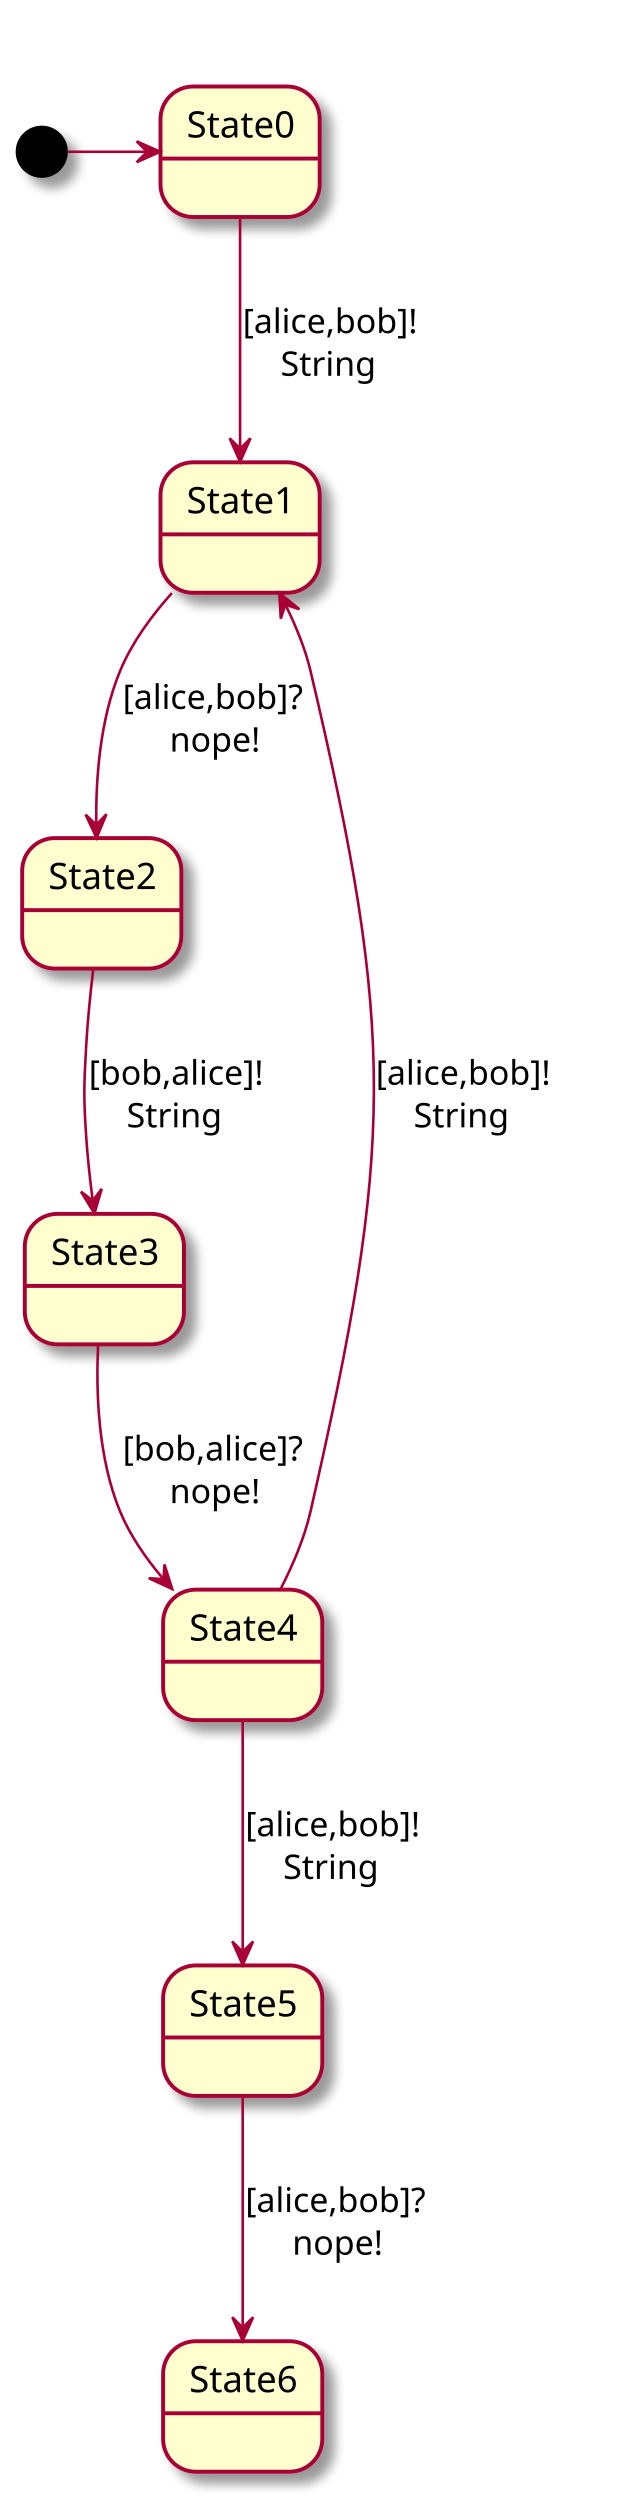
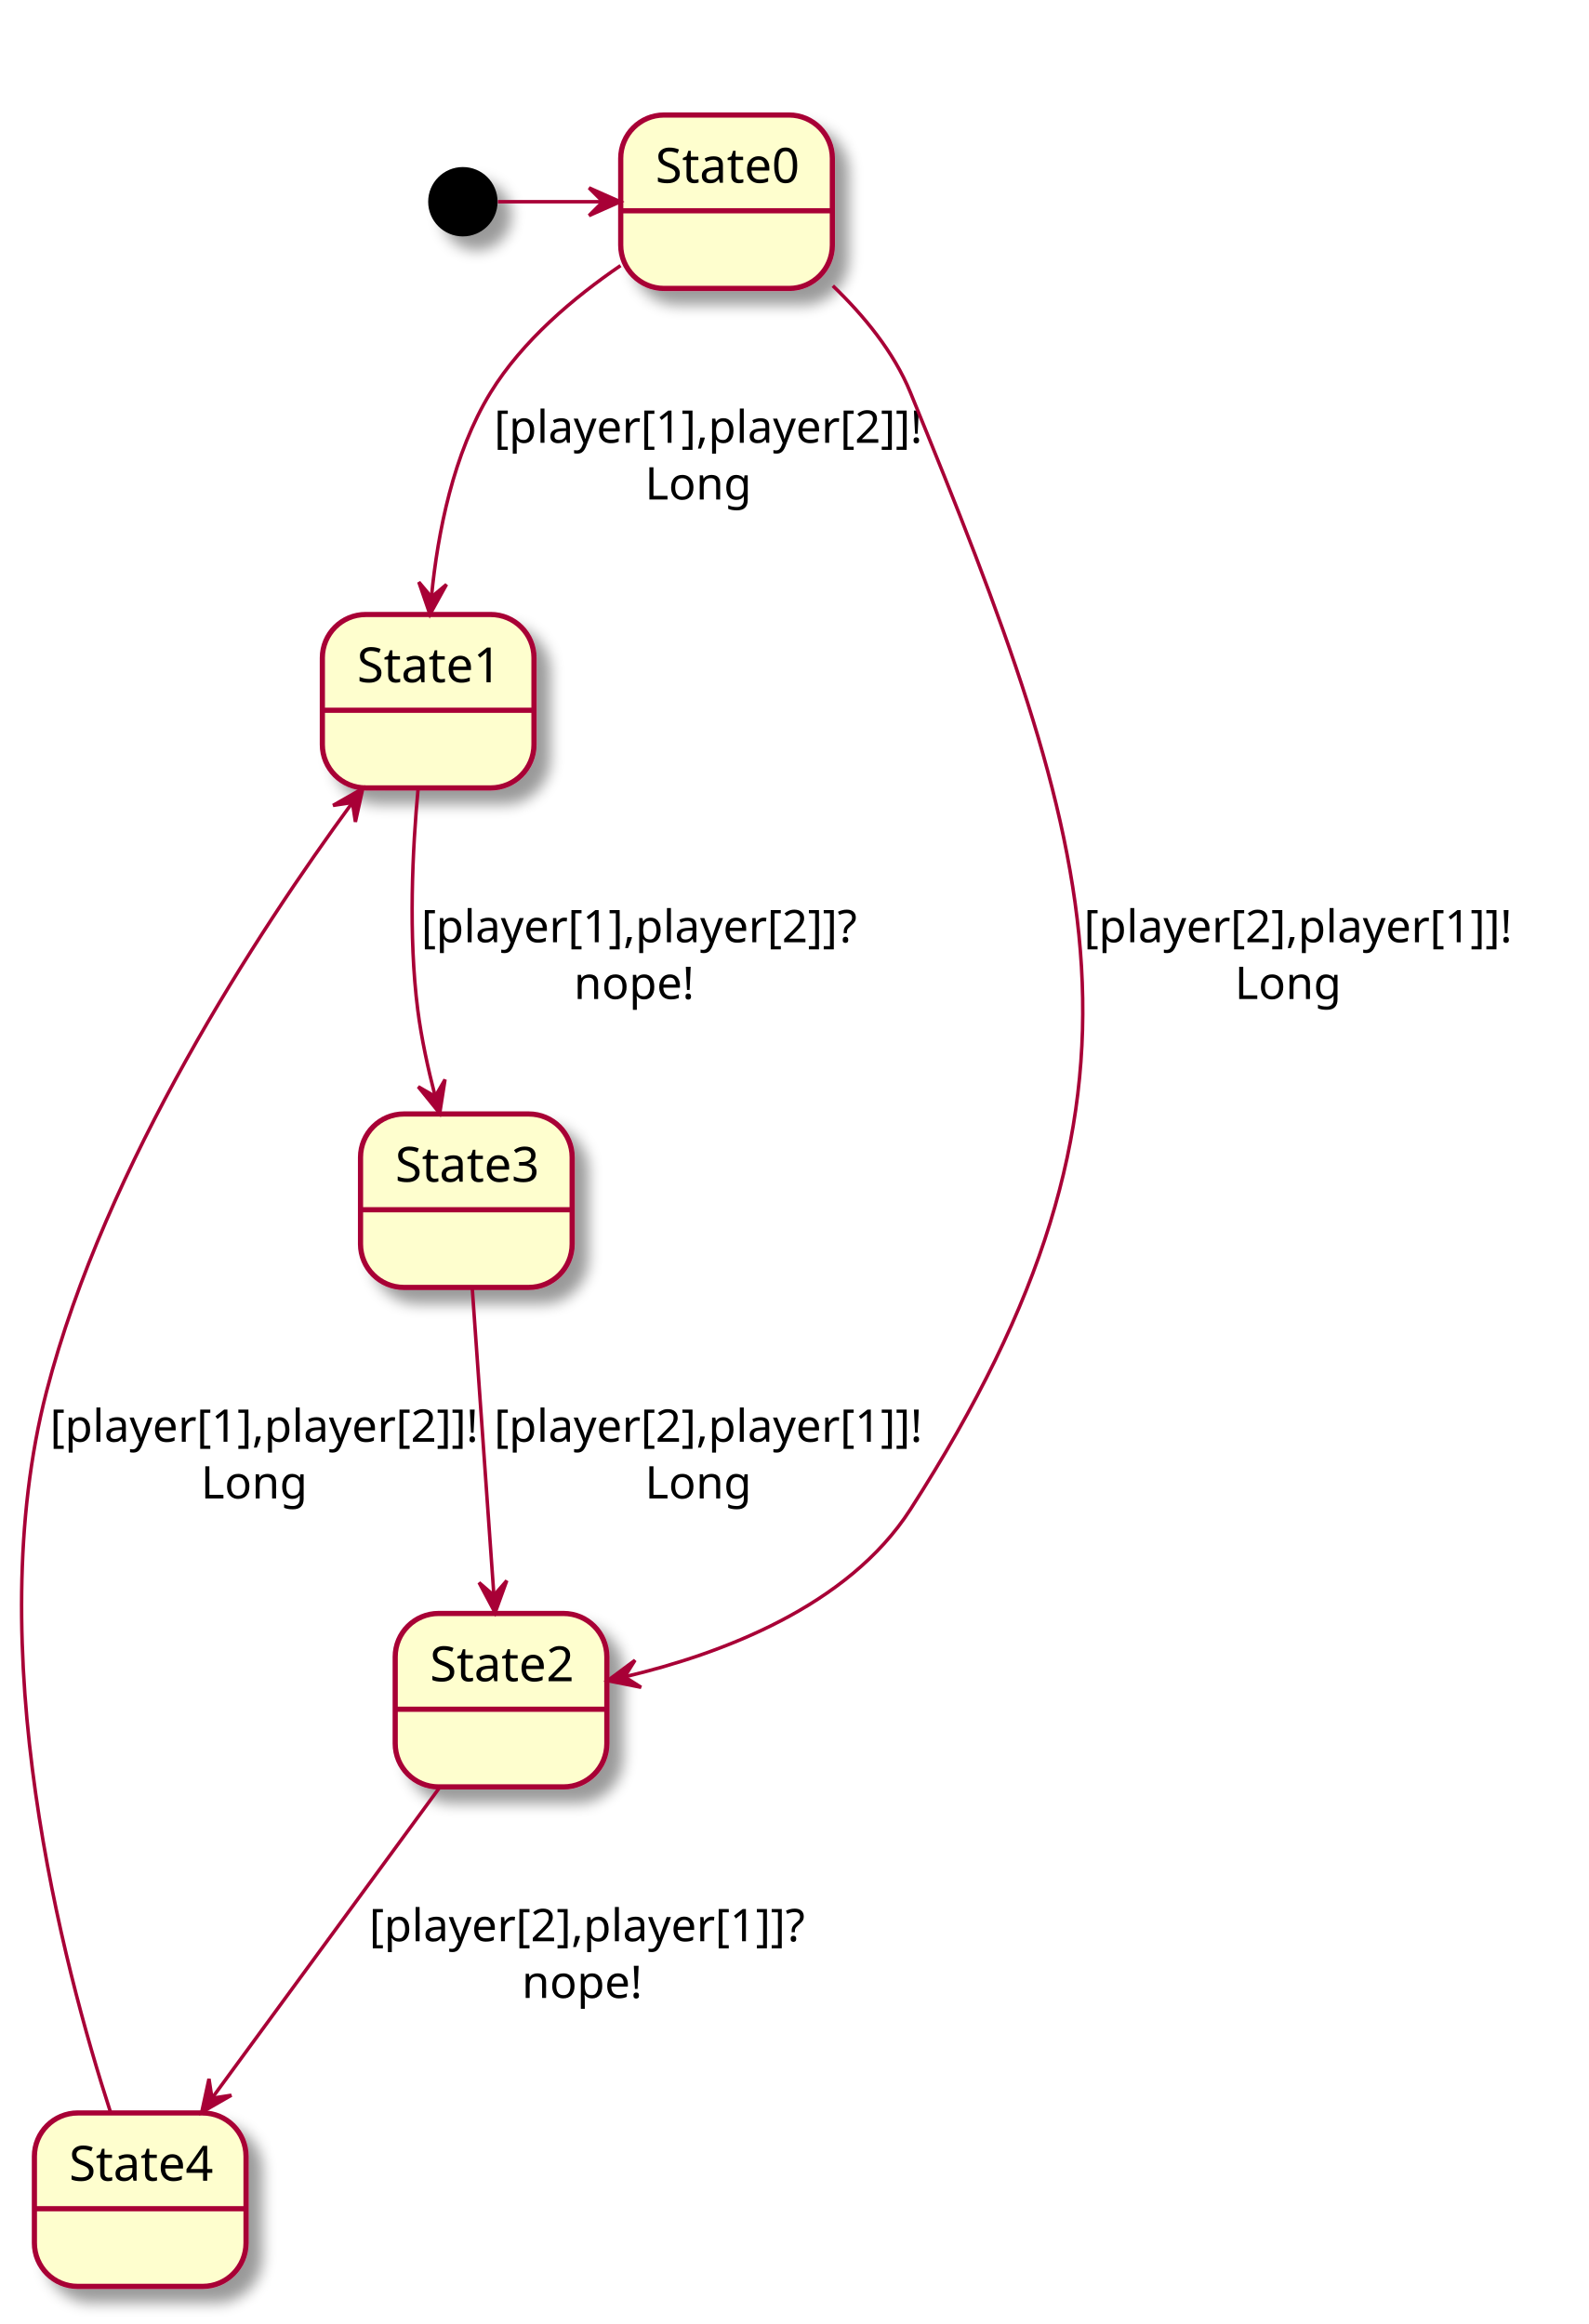
- <svg xmlns="http://www.w3.org/2000/svg" contentScriptType="application/ecmascript" contentStyleType="text/css" height="958px" preserveAspectRatio="none" style="width:238px;height:958px;" version="1.1" viewBox="0 0 238 958" width="238px" zoomAndPan="magnify">
+ <svg xmlns="http://www.w3.org/2000/svg" contentScriptType="application/ecmascript" contentStyleType="text/css" height="670px" preserveAspectRatio="none" style="width:458px;height:670px;" version="1.1" viewBox="0 0 458 670" width="458px" zoomAndPan="magnify">
  <defs>
-     <filter height="300%" id="f1ku6dh8wigf3r" width="300%" x="-1" y="-1">
+     <filter height="300%" id="f2g73y0tjzslh" width="300%" x="-1" y="-1">
      <feGaussianBlur result="blurOut" stdDeviation="2.0" />
      <feColorMatrix in="blurOut" result="blurOut2" type="matrix" values="0 0 0 0 0 0 0 0 0 0 0 0 0 0 0 0 0 0 .4 0" />
      <feOffset dx="4.0" dy="4.0" in="blurOut2" result="blurOut3" />
      <feBlend in="SourceGraphic" in2="blurOut3" mode="normal" />
    </filter>
  </defs>
  <g>
-     <text fill="#888888" font-family="sans-serif" font-size="10" lengthAdjust="spacingAndGlyphs" textLength="0" x="226" y="10.381" />
-     <text fill="#888888" font-family="sans-serif" font-size="10" lengthAdjust="spacingAndGlyphs" textLength="0" x="226" y="22.959" />
-     <ellipse cx="16" cy="58.156" fill="#000000" filter="url(#f1ku6dh8wigf3r)" rx="10" ry="10" style="stroke: none; stroke-width: 1.0;" />
-     <rect fill="#FEFECE" filter="url(#f1ku6dh8wigf3r)" height="50" rx="12.5" ry="12.5" style="stroke: #A80036; stroke-width: 1.5;" width="61" x="61.5" y="33.156" />
-     <line style="stroke: #A80036; stroke-width: 1.5;" x1="61.5" x2="122.5" y1="60.766" y2="60.766" />
-     <text fill="#000000" font-family="sans-serif" font-size="14" lengthAdjust="spacingAndGlyphs" textLength="41" x="71.5" y="52.69">State0</text>
-     <rect fill="#FEFECE" filter="url(#f1ku6dh8wigf3r)" height="50" rx="12.5" ry="12.5" style="stroke: #A80036; stroke-width: 1.5;" width="61" x="61.5" y="177.156" />
-     <line style="stroke: #A80036; stroke-width: 1.5;" x1="61.5" x2="122.5" y1="204.766" y2="204.766" />
-     <text fill="#000000" font-family="sans-serif" font-size="14" lengthAdjust="spacingAndGlyphs" textLength="41" x="71.5" y="196.69">State1</text>
-     <rect fill="#FEFECE" filter="url(#f1ku6dh8wigf3r)" height="50" rx="12.5" ry="12.5" style="stroke: #A80036; stroke-width: 1.5;" width="61" x="8.5" y="321.156" />
-     <line style="stroke: #A80036; stroke-width: 1.5;" x1="8.5" x2="69.5" y1="348.766" y2="348.766" />
-     <text fill="#000000" font-family="sans-serif" font-size="14" lengthAdjust="spacingAndGlyphs" textLength="41" x="18.5" y="340.69">State2</text>
-     <rect fill="#FEFECE" filter="url(#f1ku6dh8wigf3r)" height="50" rx="12.5" ry="12.5" style="stroke: #A80036; stroke-width: 1.5;" width="61" x="9.5" y="465.156" />
-     <line style="stroke: #A80036; stroke-width: 1.5;" x1="9.5" x2="70.5" y1="492.766" y2="492.766" />
-     <text fill="#000000" font-family="sans-serif" font-size="14" lengthAdjust="spacingAndGlyphs" textLength="41" x="19.5" y="484.69">State3</text>
-     <rect fill="#FEFECE" filter="url(#f1ku6dh8wigf3r)" height="50" rx="12.5" ry="12.5" style="stroke: #A80036; stroke-width: 1.5;" width="61" x="62.5" y="609.156" />
-     <line style="stroke: #A80036; stroke-width: 1.5;" x1="62.5" x2="123.5" y1="636.766" y2="636.766" />
-     <text fill="#000000" font-family="sans-serif" font-size="14" lengthAdjust="spacingAndGlyphs" textLength="41" x="72.5" y="628.689">State4</text>
-     <rect fill="#FEFECE" filter="url(#f1ku6dh8wigf3r)" height="50" rx="12.5" ry="12.5" style="stroke: #A80036; stroke-width: 1.5;" width="61" x="62.5" y="753.156" />
-     <line style="stroke: #A80036; stroke-width: 1.5;" x1="62.5" x2="123.5" y1="780.766" y2="780.766" />
-     <text fill="#000000" font-family="sans-serif" font-size="14" lengthAdjust="spacingAndGlyphs" textLength="41" x="72.5" y="772.689">State5</text>
-     <rect fill="#FEFECE" filter="url(#f1ku6dh8wigf3r)" height="50" rx="12.5" ry="12.5" style="stroke: #A80036; stroke-width: 1.5;" width="61" x="62.5" y="897.156" />
-     <line style="stroke: #A80036; stroke-width: 1.5;" x1="62.5" x2="123.5" y1="924.766" y2="924.766" />
-     <text fill="#000000" font-family="sans-serif" font-size="14" lengthAdjust="spacingAndGlyphs" textLength="41" x="72.5" y="916.689">State6</text>
-     <path d="M26.094,58.156 C36.105,58.156 46.117,58.156 56.129,58.156 " fill="none" id="*start-&gt;State0" style="stroke: #A80036; stroke-width: 1.0;" />
-     <polygon fill="#A80036" points="61.364,58.156,52.364,54.156,56.364,58.156,52.364,62.156,61.364,58.156" style="stroke: #A80036; stroke-width: 1.0;" />
-     <path d="M92,83.244 C92,107.724 92,145.672 92,171.873 " fill="none" id="State0-&gt;State1" style="stroke: #A80036; stroke-width: 1.0;" />
-     <polygon fill="#A80036" points="92,176.949,96,167.949,92,171.949,88,167.949,92,176.949" style="stroke: #A80036; stroke-width: 1.0;" />
-     <text fill="#000000" font-family="sans-serif" font-size="13" lengthAdjust="spacingAndGlyphs" textLength="63" x="93" y="127.651">[alice,bob]!</text>
-     <text fill="#000000" font-family="sans-serif" font-size="13" lengthAdjust="spacingAndGlyphs" textLength="34" x="107.5" y="144.003">String</text>
-     <path d="M65.854,227.269 C58.121,235.907 50.522,246.232 46,257.156 C38.35,275.636 36.681,298.143 36.882,315.769 " fill="none" id="State1-&gt;State2" style="stroke: #A80036; stroke-width: 1.0;" />
-     <polygon fill="#A80036" points="37,321.072,40.799,311.985,36.889,316.074,32.801,312.164,37,321.072" style="stroke: #A80036; stroke-width: 1.0;" />
-     <text fill="#000000" font-family="sans-serif" font-size="13" lengthAdjust="spacingAndGlyphs" textLength="67" x="47" y="271.651">[alice,bob]?</text>
-     <text fill="#000000" font-family="sans-serif" font-size="13" lengthAdjust="spacingAndGlyphs" textLength="31" x="65" y="288.003">nope!</text>
-     <path d="M35.74,371.301 C34.634,380.612 33.542,391.361 33,401.156 C32.164,416.244 32.027,420.076 33,435.156 C33.514,443.128 34.452,451.72 35.477,459.655 " fill="none" id="State2-&gt;State3" style="stroke: #A80036; stroke-width: 1.0;" />
-     <polygon fill="#A80036" points="36.197,465.028,38.968,455.577,35.534,460.072,31.039,456.638,36.197,465.028" style="stroke: #A80036; stroke-width: 1.0;" />
-     <text fill="#000000" font-family="sans-serif" font-size="13" lengthAdjust="spacingAndGlyphs" textLength="63" x="34" y="415.651">[bob,alice]!</text>
-     <text fill="#000000" font-family="sans-serif" font-size="13" lengthAdjust="spacingAndGlyphs" textLength="34" x="48.5" y="432.003">String</text>
-     <path d="M37.601,515.248 C36.728,533.482 37.573,558.779 46,579.156 C49.807,588.362 55.838,597.097 62.327,604.754 " fill="none" id="State3-&gt;State4" style="stroke: #A80036; stroke-width: 1.0;" />
-     <polygon fill="#A80036" points="65.968,608.893,63.026,599.494,62.665,605.139,57.02,604.778,65.968,608.893" style="stroke: #A80036; stroke-width: 1.0;" />
-     <text fill="#000000" font-family="sans-serif" font-size="13" lengthAdjust="spacingAndGlyphs" textLength="67" x="47" y="559.651">[bob,alice]?</text>
-     <text fill="#000000" font-family="sans-serif" font-size="13" lengthAdjust="spacingAndGlyphs" textLength="31" x="65" y="576.003">nope!</text>
-     <path d="M93,659.244 C93,683.724 93,721.672 93,747.873 " fill="none" id="State4-&gt;State5" style="stroke: #A80036; stroke-width: 1.0;" />
-     <polygon fill="#A80036" points="93,752.949,97,743.949,93,747.949,89,743.949,93,752.949" style="stroke: #A80036; stroke-width: 1.0;" />
-     <text fill="#000000" font-family="sans-serif" font-size="13" lengthAdjust="spacingAndGlyphs" textLength="63" x="94" y="703.651">[alice,bob]!</text>
-     <text fill="#000000" font-family="sans-serif" font-size="13" lengthAdjust="spacingAndGlyphs" textLength="34" x="108.5" y="720.003">String</text>
-     <path d="M107.481,609.008 C112.122,599.968 116.662,589.402 119,579.156 C150.84,439.632 151.88,396.439 119,257.156 C116.986,248.624 113.406,239.902 109.498,232.026 " fill="none" id="State4-&gt;State1" style="stroke: #A80036; stroke-width: 1.0;" />
-     <polygon fill="#A80036" points="107.033,227.241,107.597,237.074,109.322,231.686,114.71,233.411,107.033,227.241" style="stroke: #A80036; stroke-width: 1.0;" />
-     <text fill="#000000" font-family="sans-serif" font-size="13" lengthAdjust="spacingAndGlyphs" textLength="63" x="144" y="415.651">[alice,bob]!</text>
-     <text fill="#000000" font-family="sans-serif" font-size="13" lengthAdjust="spacingAndGlyphs" textLength="34" x="158.5" y="432.003">String</text>
-     <path d="M93,803.244 C93,827.724 93,865.672 93,891.874 " fill="none" id="State5-&gt;State6" style="stroke: #A80036; stroke-width: 1.0;" />
-     <polygon fill="#A80036" points="93,896.95,97,887.95,93,891.95,89,887.95,93,896.95" style="stroke: #A80036; stroke-width: 1.0;" />
-     <text fill="#000000" font-family="sans-serif" font-size="13" lengthAdjust="spacingAndGlyphs" textLength="67" x="94" y="847.651">[alice,bob]?</text>
-     <text fill="#000000" font-family="sans-serif" font-size="13" lengthAdjust="spacingAndGlyphs" textLength="31" x="112" y="864.003">nope!</text>
+     <text fill="#888888" font-family="sans-serif" font-size="10" lengthAdjust="spacingAndGlyphs" textLength="0" x="446" y="10.381" />
+     <text fill="#888888" font-family="sans-serif" font-size="10" lengthAdjust="spacingAndGlyphs" textLength="0" x="446" y="22.959" />
+     <ellipse cx="133.416" cy="58.156" fill="#000000" filter="url(#f2g73y0tjzslh)" rx="10" ry="10" style="stroke: none; stroke-width: 1.0;" />
+     <rect fill="#FEFECE" filter="url(#f2g73y0tjzslh)" height="50" rx="12.5" ry="12.5" style="stroke: #A80036; stroke-width: 1.5;" width="61" x="178.916" y="33.156" />
+     <line style="stroke: #A80036; stroke-width: 1.5;" x1="178.916" x2="239.916" y1="60.766" y2="60.766" />
+     <text fill="#000000" font-family="sans-serif" font-size="14" lengthAdjust="spacingAndGlyphs" textLength="41" x="188.916" y="52.69">State0</text>
+     <rect fill="#FEFECE" filter="url(#f2g73y0tjzslh)" height="50" rx="12.5" ry="12.5" style="stroke: #A80036; stroke-width: 1.5;" width="61" x="92.916" y="177.156" />
+     <line style="stroke: #A80036; stroke-width: 1.5;" x1="92.916" x2="153.916" y1="204.766" y2="204.766" />
+     <text fill="#000000" font-family="sans-serif" font-size="14" lengthAdjust="spacingAndGlyphs" textLength="41" x="102.916" y="196.69">State1</text>
+     <rect fill="#FEFECE" filter="url(#f2g73y0tjzslh)" height="50" rx="12.5" ry="12.5" style="stroke: #A80036; stroke-width: 1.5;" width="61" x="113.916" y="465.156" />
+     <line style="stroke: #A80036; stroke-width: 1.5;" x1="113.916" x2="174.916" y1="492.766" y2="492.766" />
+     <text fill="#000000" font-family="sans-serif" font-size="14" lengthAdjust="spacingAndGlyphs" textLength="41" x="123.916" y="484.69">State2</text>
+     <rect fill="#FEFECE" filter="url(#f2g73y0tjzslh)" height="50" rx="12.5" ry="12.5" style="stroke: #A80036; stroke-width: 1.5;" width="61" x="103.916" y="321.156" />
+     <line style="stroke: #A80036; stroke-width: 1.5;" x1="103.916" x2="164.916" y1="348.766" y2="348.766" />
+     <text fill="#000000" font-family="sans-serif" font-size="14" lengthAdjust="spacingAndGlyphs" textLength="41" x="113.916" y="340.69">State3</text>
+     <rect fill="#FEFECE" filter="url(#f2g73y0tjzslh)" height="50" rx="12.5" ry="12.5" style="stroke: #A80036; stroke-width: 1.5;" width="61" x="9.916" y="609.156" />
+     <line style="stroke: #A80036; stroke-width: 1.5;" x1="9.916" x2="70.916" y1="636.766" y2="636.766" />
+     <text fill="#000000" font-family="sans-serif" font-size="14" lengthAdjust="spacingAndGlyphs" textLength="41" x="19.916" y="628.689">State4</text>
+     <path d="M143.51,58.156 C153.521,58.156 163.533,58.156 173.545,58.156 " fill="none" id="*start-&gt;State0" style="stroke: #A80036; stroke-width: 1.0;" />
+     <polygon fill="#A80036" points="178.78,58.156,169.78,54.156,173.78,58.156,169.78,62.156,178.78,58.156" style="stroke: #A80036; stroke-width: 1.0;" />
+     <path d="M178.859,76.572 C165.387,85.77 150.567,98.254 141.416,113.156 C130.619,130.738 126.175,153.653 124.4,171.692 " fill="none" id="State0-&gt;State1" style="stroke: #A80036; stroke-width: 1.0;" />
+     <polygon fill="#A80036" points="123.931,177.122,128.693,168.501,124.362,172.141,120.722,167.811,123.931,177.122" style="stroke: #A80036; stroke-width: 1.0;" />
+     <text fill="#000000" font-family="sans-serif" font-size="13" lengthAdjust="spacingAndGlyphs" textLength="115" x="142.416" y="127.651">[player[1],player[2]]!</text>
+     <text fill="#000000" font-family="sans-serif" font-size="13" lengthAdjust="spacingAndGlyphs" textLength="28" x="185.916" y="144.003">Long</text>
+     <path d="M240.055,82.391 C248.999,90.971 257.645,101.483 262.416,113.156 C316.564,245.628 339.741,314.733 262.416,435.156 C244.424,463.176 207.875,476.841 180.193,483.387 " fill="none" id="State0-&gt;State2" style="stroke: #A80036; stroke-width: 1.0;" />
+     <polygon fill="#A80036" points="175.134,484.528,184.794,486.447,180.011,483.427,183.032,478.644,175.134,484.528" style="stroke: #A80036; stroke-width: 1.0;" />
+     <text fill="#000000" font-family="sans-serif" font-size="13" lengthAdjust="spacingAndGlyphs" textLength="115" x="312.416" y="271.651">[player[2],player[1]]!</text>
+     <text fill="#000000" font-family="sans-serif" font-size="13" lengthAdjust="spacingAndGlyphs" textLength="28" x="355.916" y="288.003">Long</text>
+     <path d="M120.528,227.156 C118.894,244.903 117.67,269.623 120.416,291.156 C121.461,299.351 123.364,308.079 125.437,316.077 " fill="none" id="State1-&gt;State3" style="stroke: #A80036; stroke-width: 1.0;" />
+     <polygon fill="#A80036" points="126.744,320.95,128.275,311.221,125.448,316.121,120.549,313.294,126.744,320.95" style="stroke: #A80036; stroke-width: 1.0;" />
+     <text fill="#000000" font-family="sans-serif" font-size="13" lengthAdjust="spacingAndGlyphs" textLength="119" x="121.416" y="271.651">[player[1],player[2]]?</text>
+     <text fill="#000000" font-family="sans-serif" font-size="13" lengthAdjust="spacingAndGlyphs" textLength="31" x="165.416" y="288.003">nope!</text>
+     <path d="M136.112,371.244 C137.836,395.724 140.509,433.672 142.354,459.873 " fill="none" id="State3-&gt;State2" style="stroke: #A80036; stroke-width: 1.0;" />
+     <polygon fill="#A80036" points="142.711,464.949,146.069,455.69,142.36,459.962,138.088,456.253,142.711,464.949" style="stroke: #A80036; stroke-width: 1.0;" />
+     <text fill="#000000" font-family="sans-serif" font-size="13" lengthAdjust="spacingAndGlyphs" textLength="115" x="142.416" y="415.651">[player[2],player[1]]!</text>
+     <text fill="#000000" font-family="sans-serif" font-size="13" lengthAdjust="spacingAndGlyphs" textLength="28" x="185.916" y="432.003">Long</text>
+     <path d="M126.774,515.244 C108.621,540.03 80.356,578.623 61.147,604.851 " fill="none" id="State2-&gt;State4" style="stroke: #A80036; stroke-width: 1.0;" />
+     <polygon fill="#A80036" points="58.145,608.95,66.69,604.052,61.099,604.916,60.236,599.325,58.145,608.95" style="stroke: #A80036; stroke-width: 1.0;" />
+     <text fill="#000000" font-family="sans-serif" font-size="13" lengthAdjust="spacingAndGlyphs" textLength="119" x="106.416" y="559.651">[player[2],player[1]]?</text>
+     <text fill="#000000" font-family="sans-serif" font-size="13" lengthAdjust="spacingAndGlyphs" textLength="31" x="150.416" y="576.003">nope!</text>
+     <path d="M31.886,609.046 C18.07,566.443 -5.808,475.345 13.416,401.156 C30.43,335.496 74.455,268.429 101.367,231.659 " fill="none" id="State4-&gt;State1" style="stroke: #A80036; stroke-width: 1.0;" />
+     <polygon fill="#A80036" points="104.562,227.327,96.001,232.197,101.594,231.352,102.44,236.945,104.562,227.327" style="stroke: #A80036; stroke-width: 1.0;" />
+     <text fill="#000000" font-family="sans-serif" font-size="13" lengthAdjust="spacingAndGlyphs" textLength="115" x="14.416" y="415.651">[player[1],player[2]]!</text>
+     <text fill="#000000" font-family="sans-serif" font-size="13" lengthAdjust="spacingAndGlyphs" textLength="28" x="57.916" y="432.003">Long</text>
  </g>
</svg>
